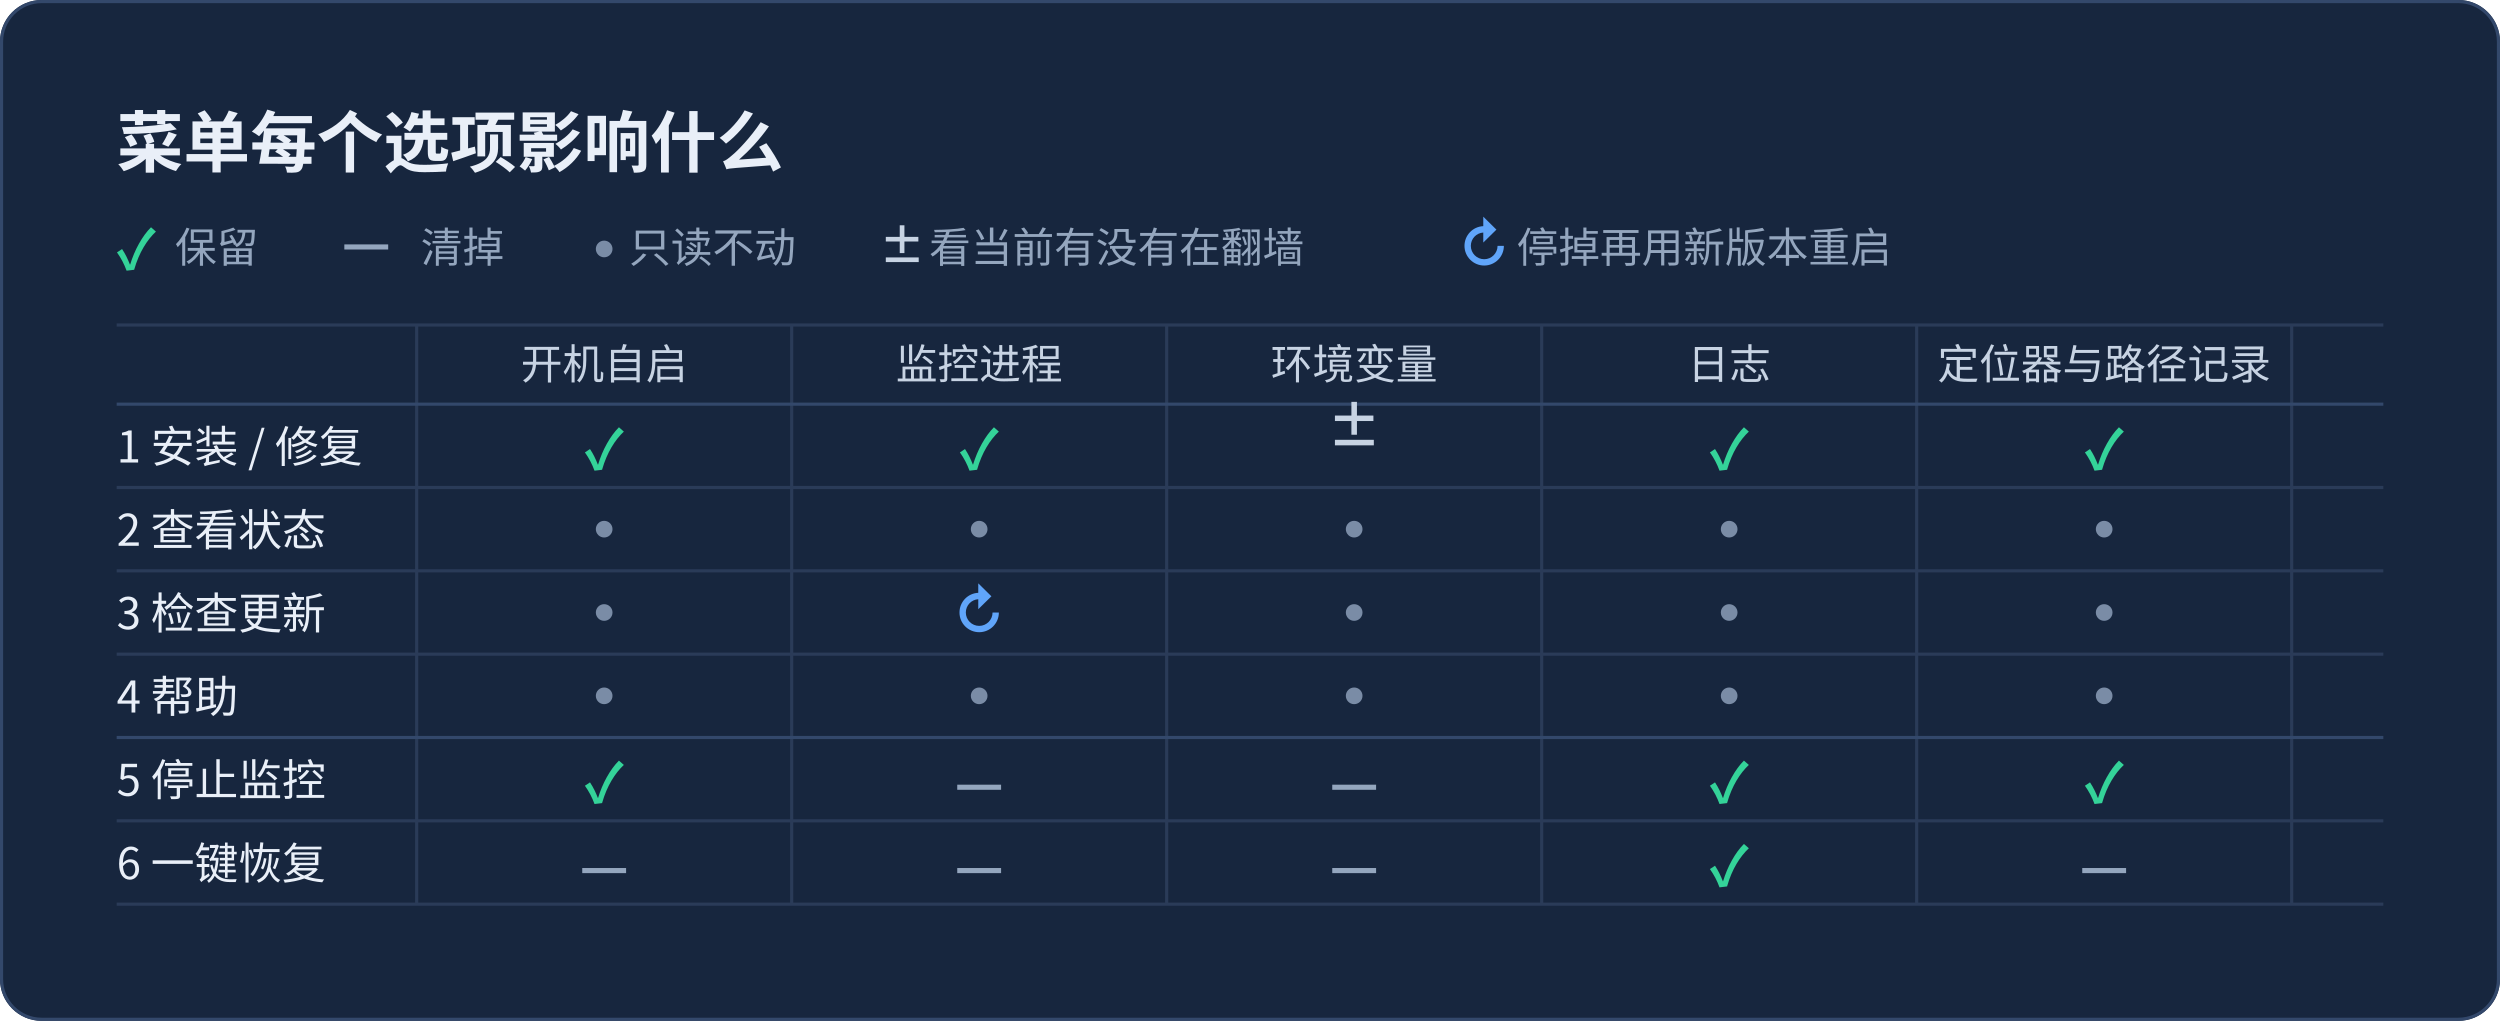
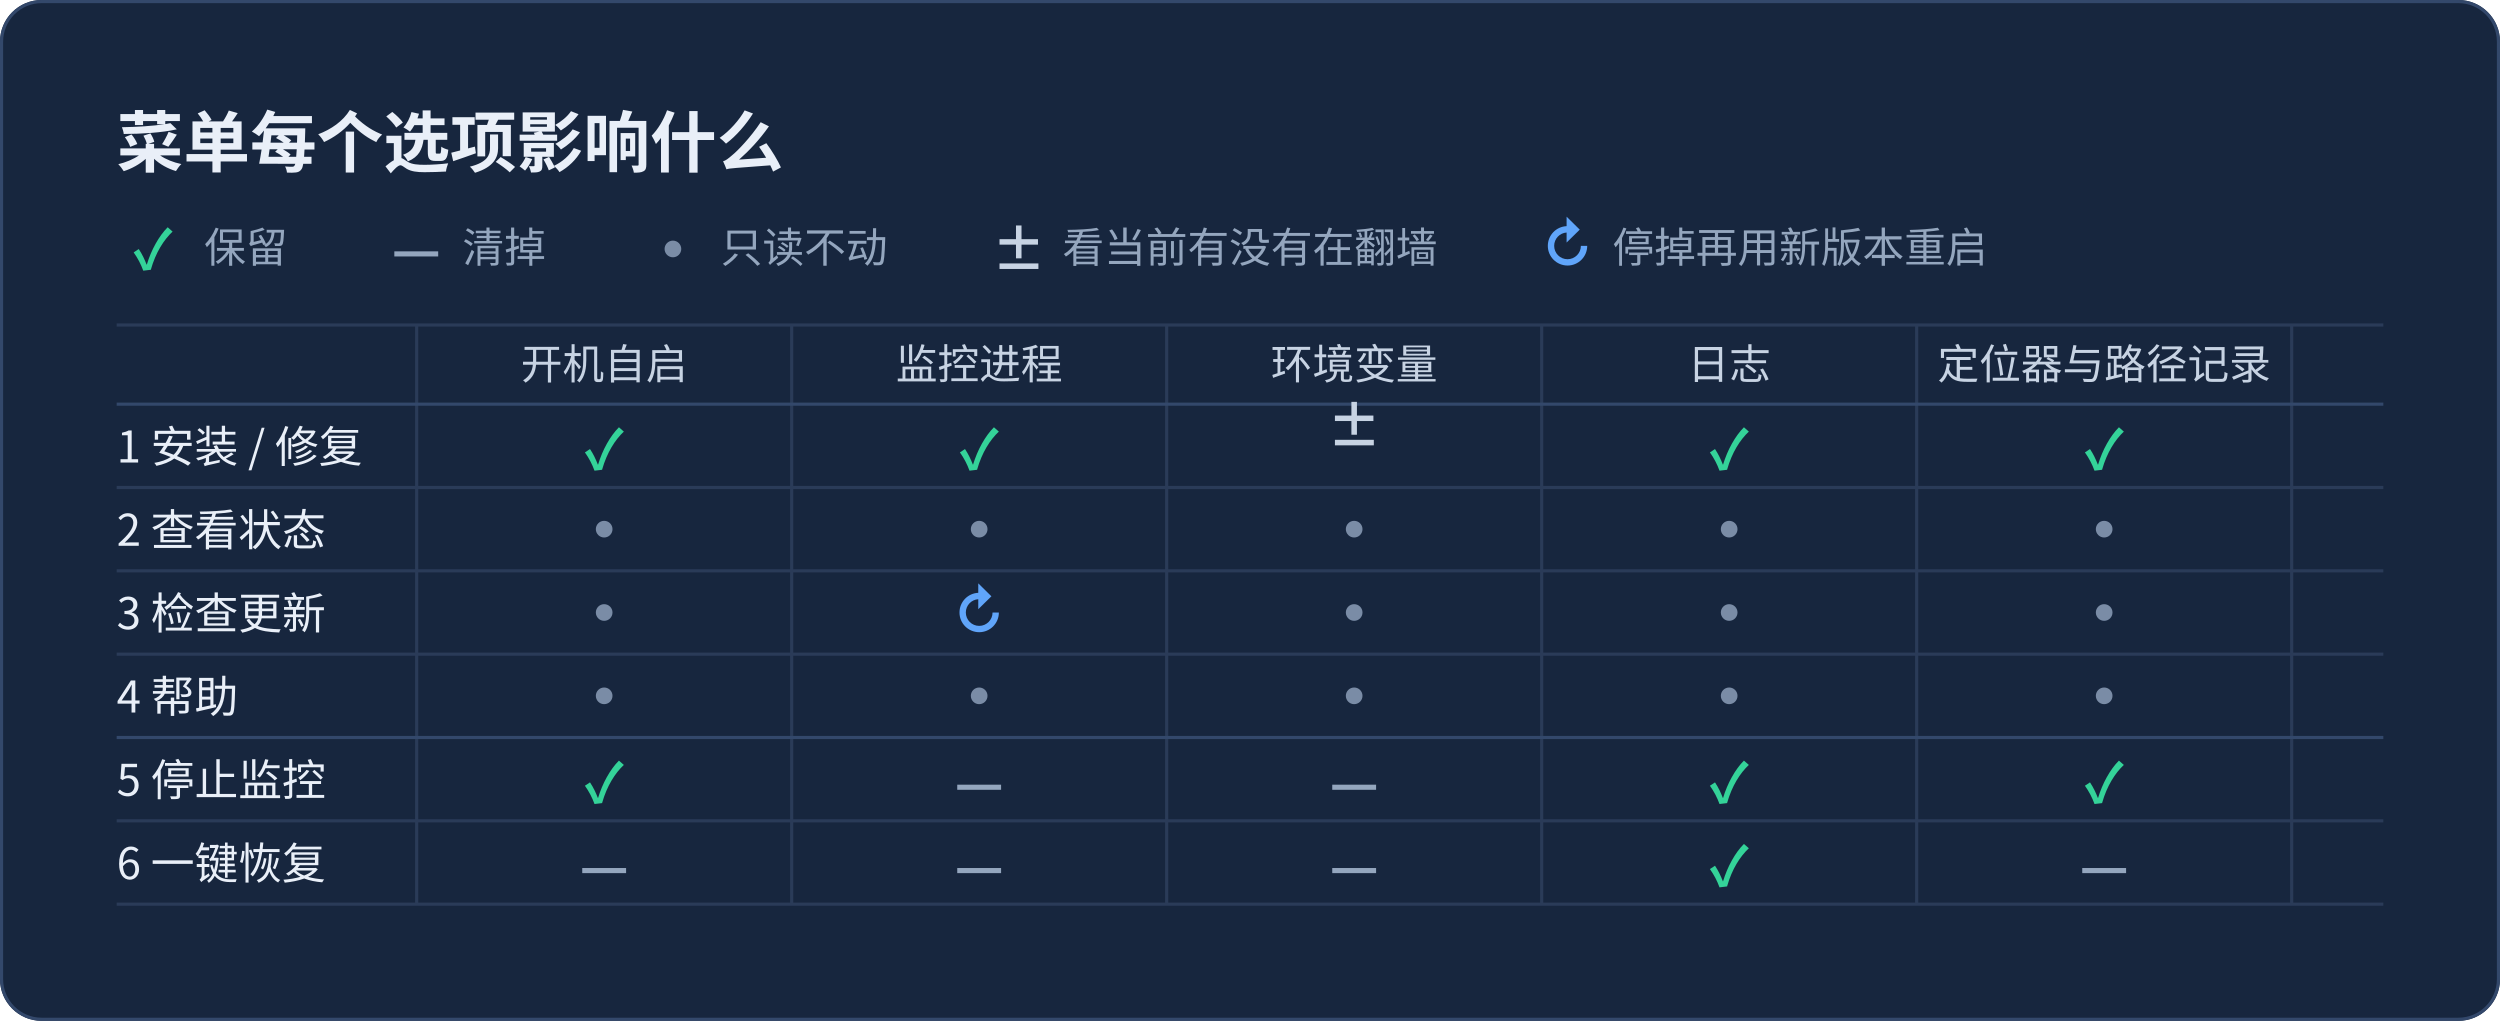
<svg xmlns="http://www.w3.org/2000/svg" width="1200" height="490" viewBox="0 0 1200 490" role="img" aria-labelledby="buttonsTitle buttonsDesc" font-family="-apple-system, BlinkMacSystemFont, 'Segoe UI', 'PingFang SC', 'Microsoft YaHei', 'Noto Sans CJK SC', sans-serif">
  <rect width="1200" height="490" rx="20" fill="#17263E" />
  <rect x="0.75" y="0.75" width="1198.5" height="488.5" rx="19.25" fill="none" stroke="#33486B" stroke-width="1.5" />
  <g id="heading">
    <text x="56" y="80" font-size="32" font-weight="700" fill="#E9EFF8">菜单每个选项影响什么</text>
-     <text x="56" y="118" dominant-baseline="central" font-size="26" font-weight="700" fill="#34D399">✓</text>
-     <text x="84" y="126" font-size="20" fill="#94A6BE">保留</text>
-     <text x="164" y="126" font-size="26" font-weight="700" fill="#94A6BE">—</text>
-     <text x="202" y="126" font-size="20" fill="#94A6BE">清掉</text>
-     <circle cx="290" cy="119.5" r="4" fill="#7A8CA6" />
-     <text x="302" y="126" font-size="20" fill="#94A6BE">只读不动</text>
-     <text x="422" y="126" font-size="22" font-weight="700" fill="#C7D3E3">±</text>
-     <text x="446" y="126" font-size="20" fill="#94A6BE">看当前有没有在翻墙</text>
  </g>
-   <g id="legend2">
-     <text x="700" y="118" dominant-baseline="central" font-size="26" font-weight="700" fill="#60A5FA">↻</text>
-     <text x="728" y="126" font-size="20" fill="#94A6BE">停掉再用新版本重启</text>
+   <g id="legend">
+     <text x="64" y="118" dominant-baseline="central" font-size="26" font-weight="700" fill="#34D399">✓</text>
+     <text x="98" y="126" font-size="20" fill="#94A6BE">保留</text>
+     <text x="188" y="118" dominant-baseline="central" font-size="26" font-weight="700" fill="#94A6BE">—</text>
+     <text x="222" y="126" font-size="20" fill="#94A6BE">清掉</text>
+     <circle cx="323" cy="119.5" r="4" fill="#7A8CA6" />
+     <text x="346" y="126" font-size="20" fill="#94A6BE">只读不动</text>
+     <text x="476" y="118" dominant-baseline="central" font-size="26" font-weight="700" fill="#C7D3E3">±</text>
+     <text x="510" y="126" font-size="20" fill="#94A6BE">看当前有没有在翻墙</text>
+     <text x="740" y="118" dominant-baseline="central" font-size="26" font-weight="700" fill="#60A5FA">↻</text>
+     <text x="774" y="126" font-size="20" fill="#94A6BE">停掉再用新版本重启</text>
  </g>
  <g id="grid" fill="none" stroke-width="1.5">
    <path d="M200 156V434M380 156V434M560 156V434M740 156V434M920 156V434M1100 156V434" stroke="#2A3B58" />
    <path d="M56 156H1144M56 434H1144" stroke="#2A3B58" />
    <path d="M56 194H1144M56 354H1144" stroke="#33486B" />
  </g>
  <g id="column-labels" font-size="20" fill="#C7D3E3" text-anchor="middle">
    <text x="290" y="182">开机自启</text>
    <text x="470" y="182">监控进程</text>
    <text x="650" y="182">环境变量</text>
    <text x="830" y="182">日志</text>
    <text x="1010" y="182">定位器与路径记录</text>
  </g>
  <g id="row-labels" font-size="21" fill="#E9EFF8">
    <text x="56" y="222">1 安装 / 修复</text>
    <text x="56" y="262">2 查看状态</text>
    <text x="56" y="302">3 检查更新</text>
    <text x="56" y="342">4 帮助</text>
    <text x="56" y="382">5 停止监控</text>
    <text x="56" y="422">6 一键恢复</text>
  </g>
  <g id="row-lines" stroke="#2A3B58" stroke-width="1.5">
    <path d="M56 234H1144M56 274H1144M56 314H1144M56 394H1144" />
  </g>
  <g id="kept" font-size="26" font-weight="700" fill="#34D399" text-anchor="middle">
    <text x="290" y="214" dominant-baseline="central">✓</text>
    <text x="470" y="214" dominant-baseline="central">✓</text>
    <text x="830" y="214" dominant-baseline="central">✓</text>
    <text x="1010" y="214" dominant-baseline="central">✓</text>
    <text x="290" y="374" dominant-baseline="central">✓</text>
    <text x="830" y="374" dominant-baseline="central">✓</text>
    <text x="1010" y="374" dominant-baseline="central">✓</text>
    <text x="830" y="414" dominant-baseline="central">✓</text>
  </g>
  <g id="by-state" font-size="26" font-weight="700" fill="#C7D3E3" text-anchor="middle">
    <text x="650" y="214">±</text>
  </g>
  <g id="restart" font-size="26" font-weight="700" fill="#60A5FA" text-anchor="middle">
    <text x="470" y="294" dominant-baseline="central">↻</text>
  </g>
  <g id="cleared" font-size="26" font-weight="700" fill="#94A6BE" text-anchor="middle">
    <text x="470" y="374" dominant-baseline="central">—</text>
    <text x="650" y="374" dominant-baseline="central">—</text>
    <text x="290" y="414" dominant-baseline="central">—</text>
    <text x="470" y="414" dominant-baseline="central">—</text>
    <text x="650" y="414" dominant-baseline="central">—</text>
    <text x="1010" y="414" dominant-baseline="central">—</text>
  </g>
  <g id="read-only" fill="#7A8CA6">
    <circle cx="290" cy="254" r="4" />
    <circle cx="470" cy="254" r="4" />
    <circle cx="650" cy="254" r="4" />
    <circle cx="830" cy="254" r="4" />
    <circle cx="1010" cy="254" r="4" />
    <circle cx="290" cy="294" r="4" />
    <circle cx="650" cy="294" r="4" />
    <circle cx="830" cy="294" r="4" />
    <circle cx="1010" cy="294" r="4" />
    <circle cx="290" cy="334" r="4" />
    <circle cx="470" cy="334" r="4" />
    <circle cx="650" cy="334" r="4" />
    <circle cx="830" cy="334" r="4" />
    <circle cx="1010" cy="334" r="4" />
  </g>
</svg>
